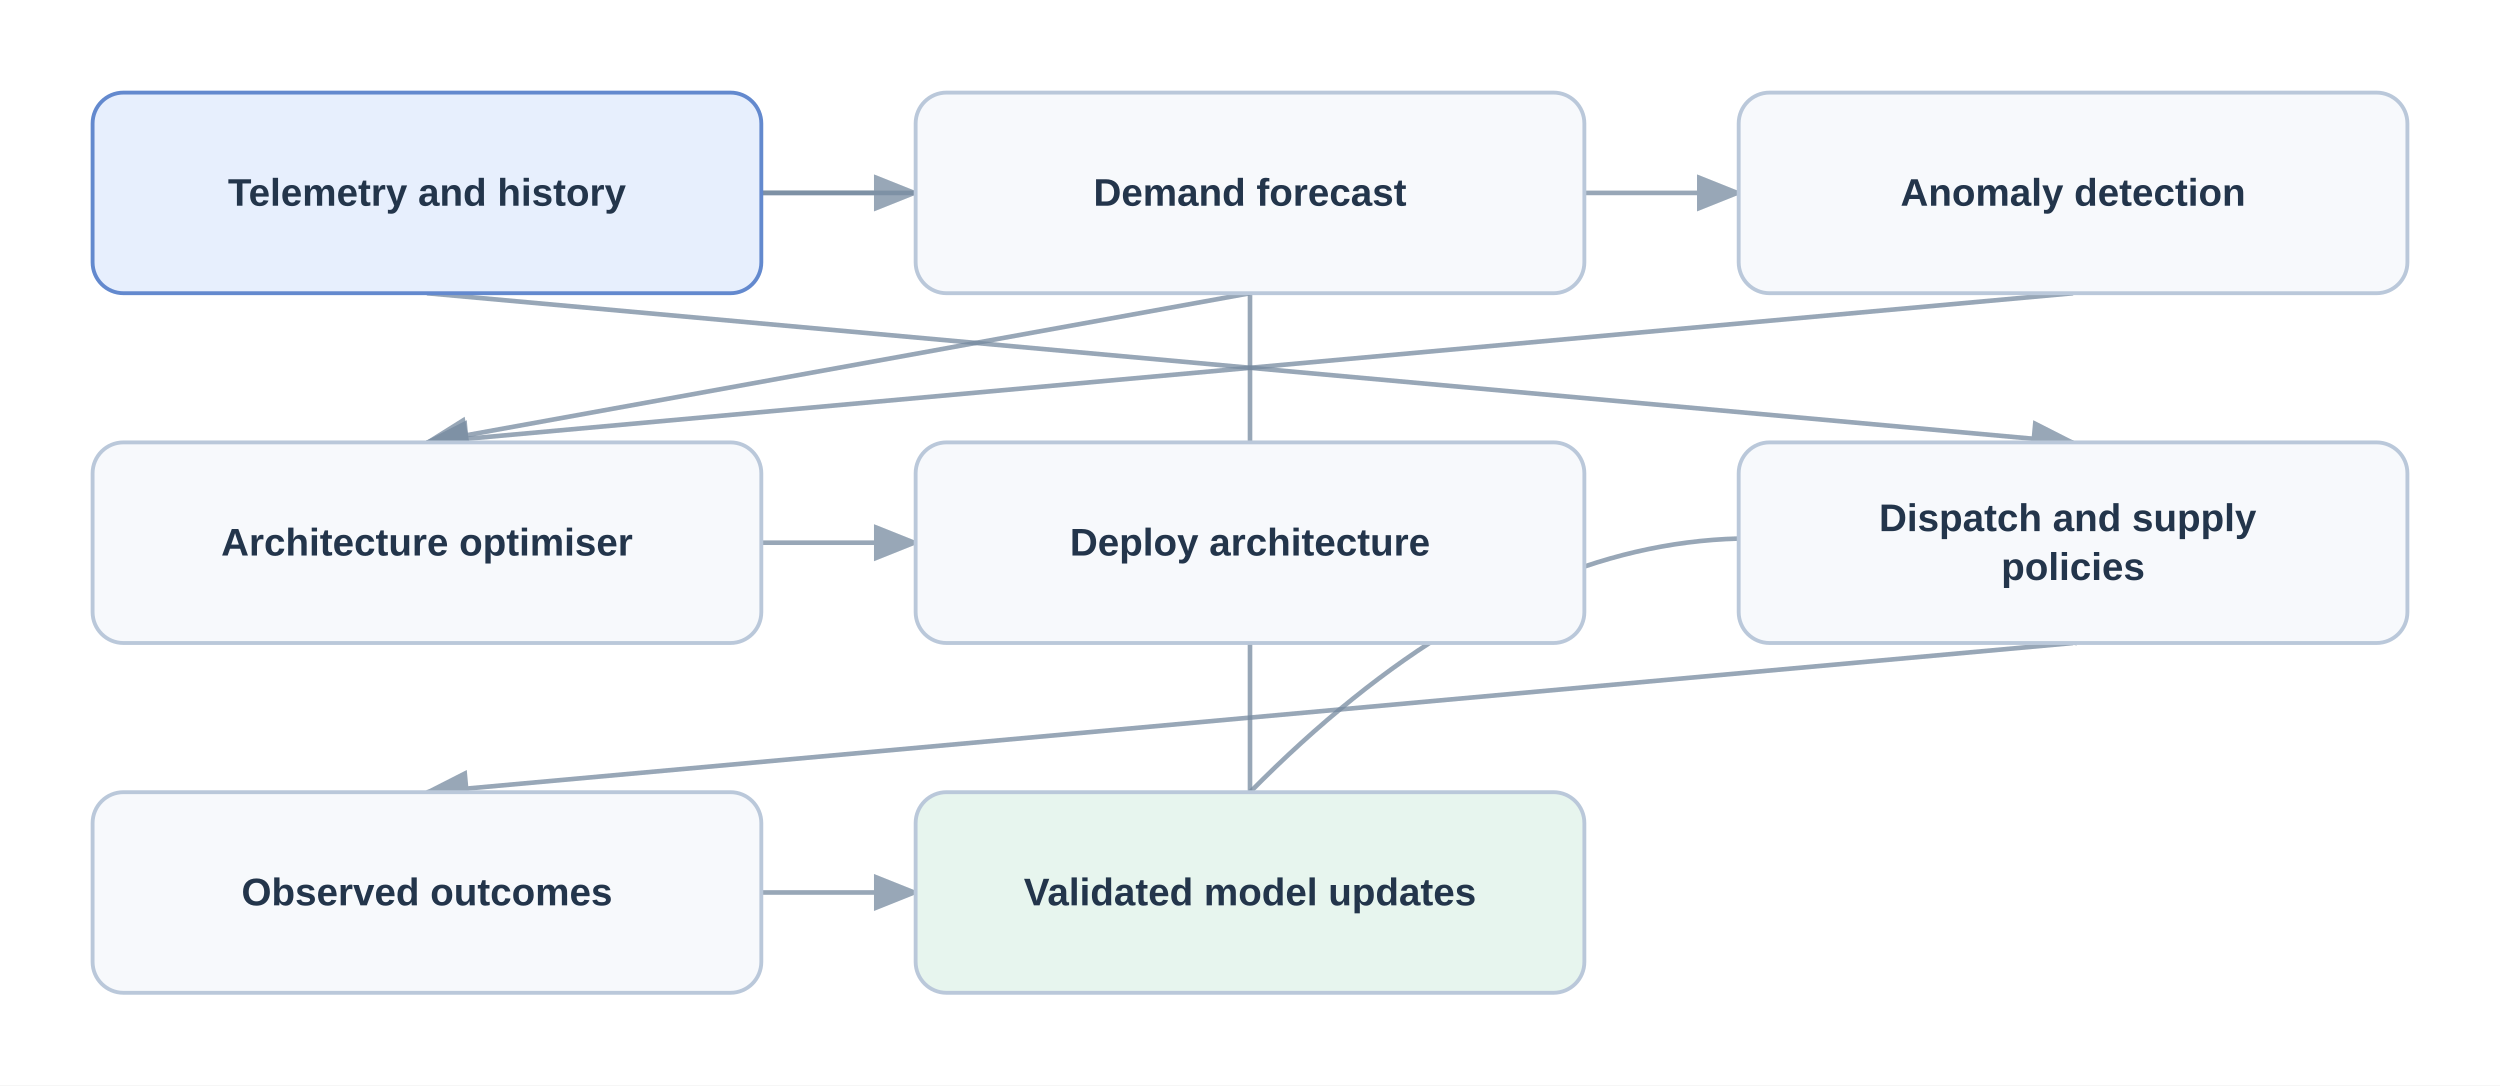
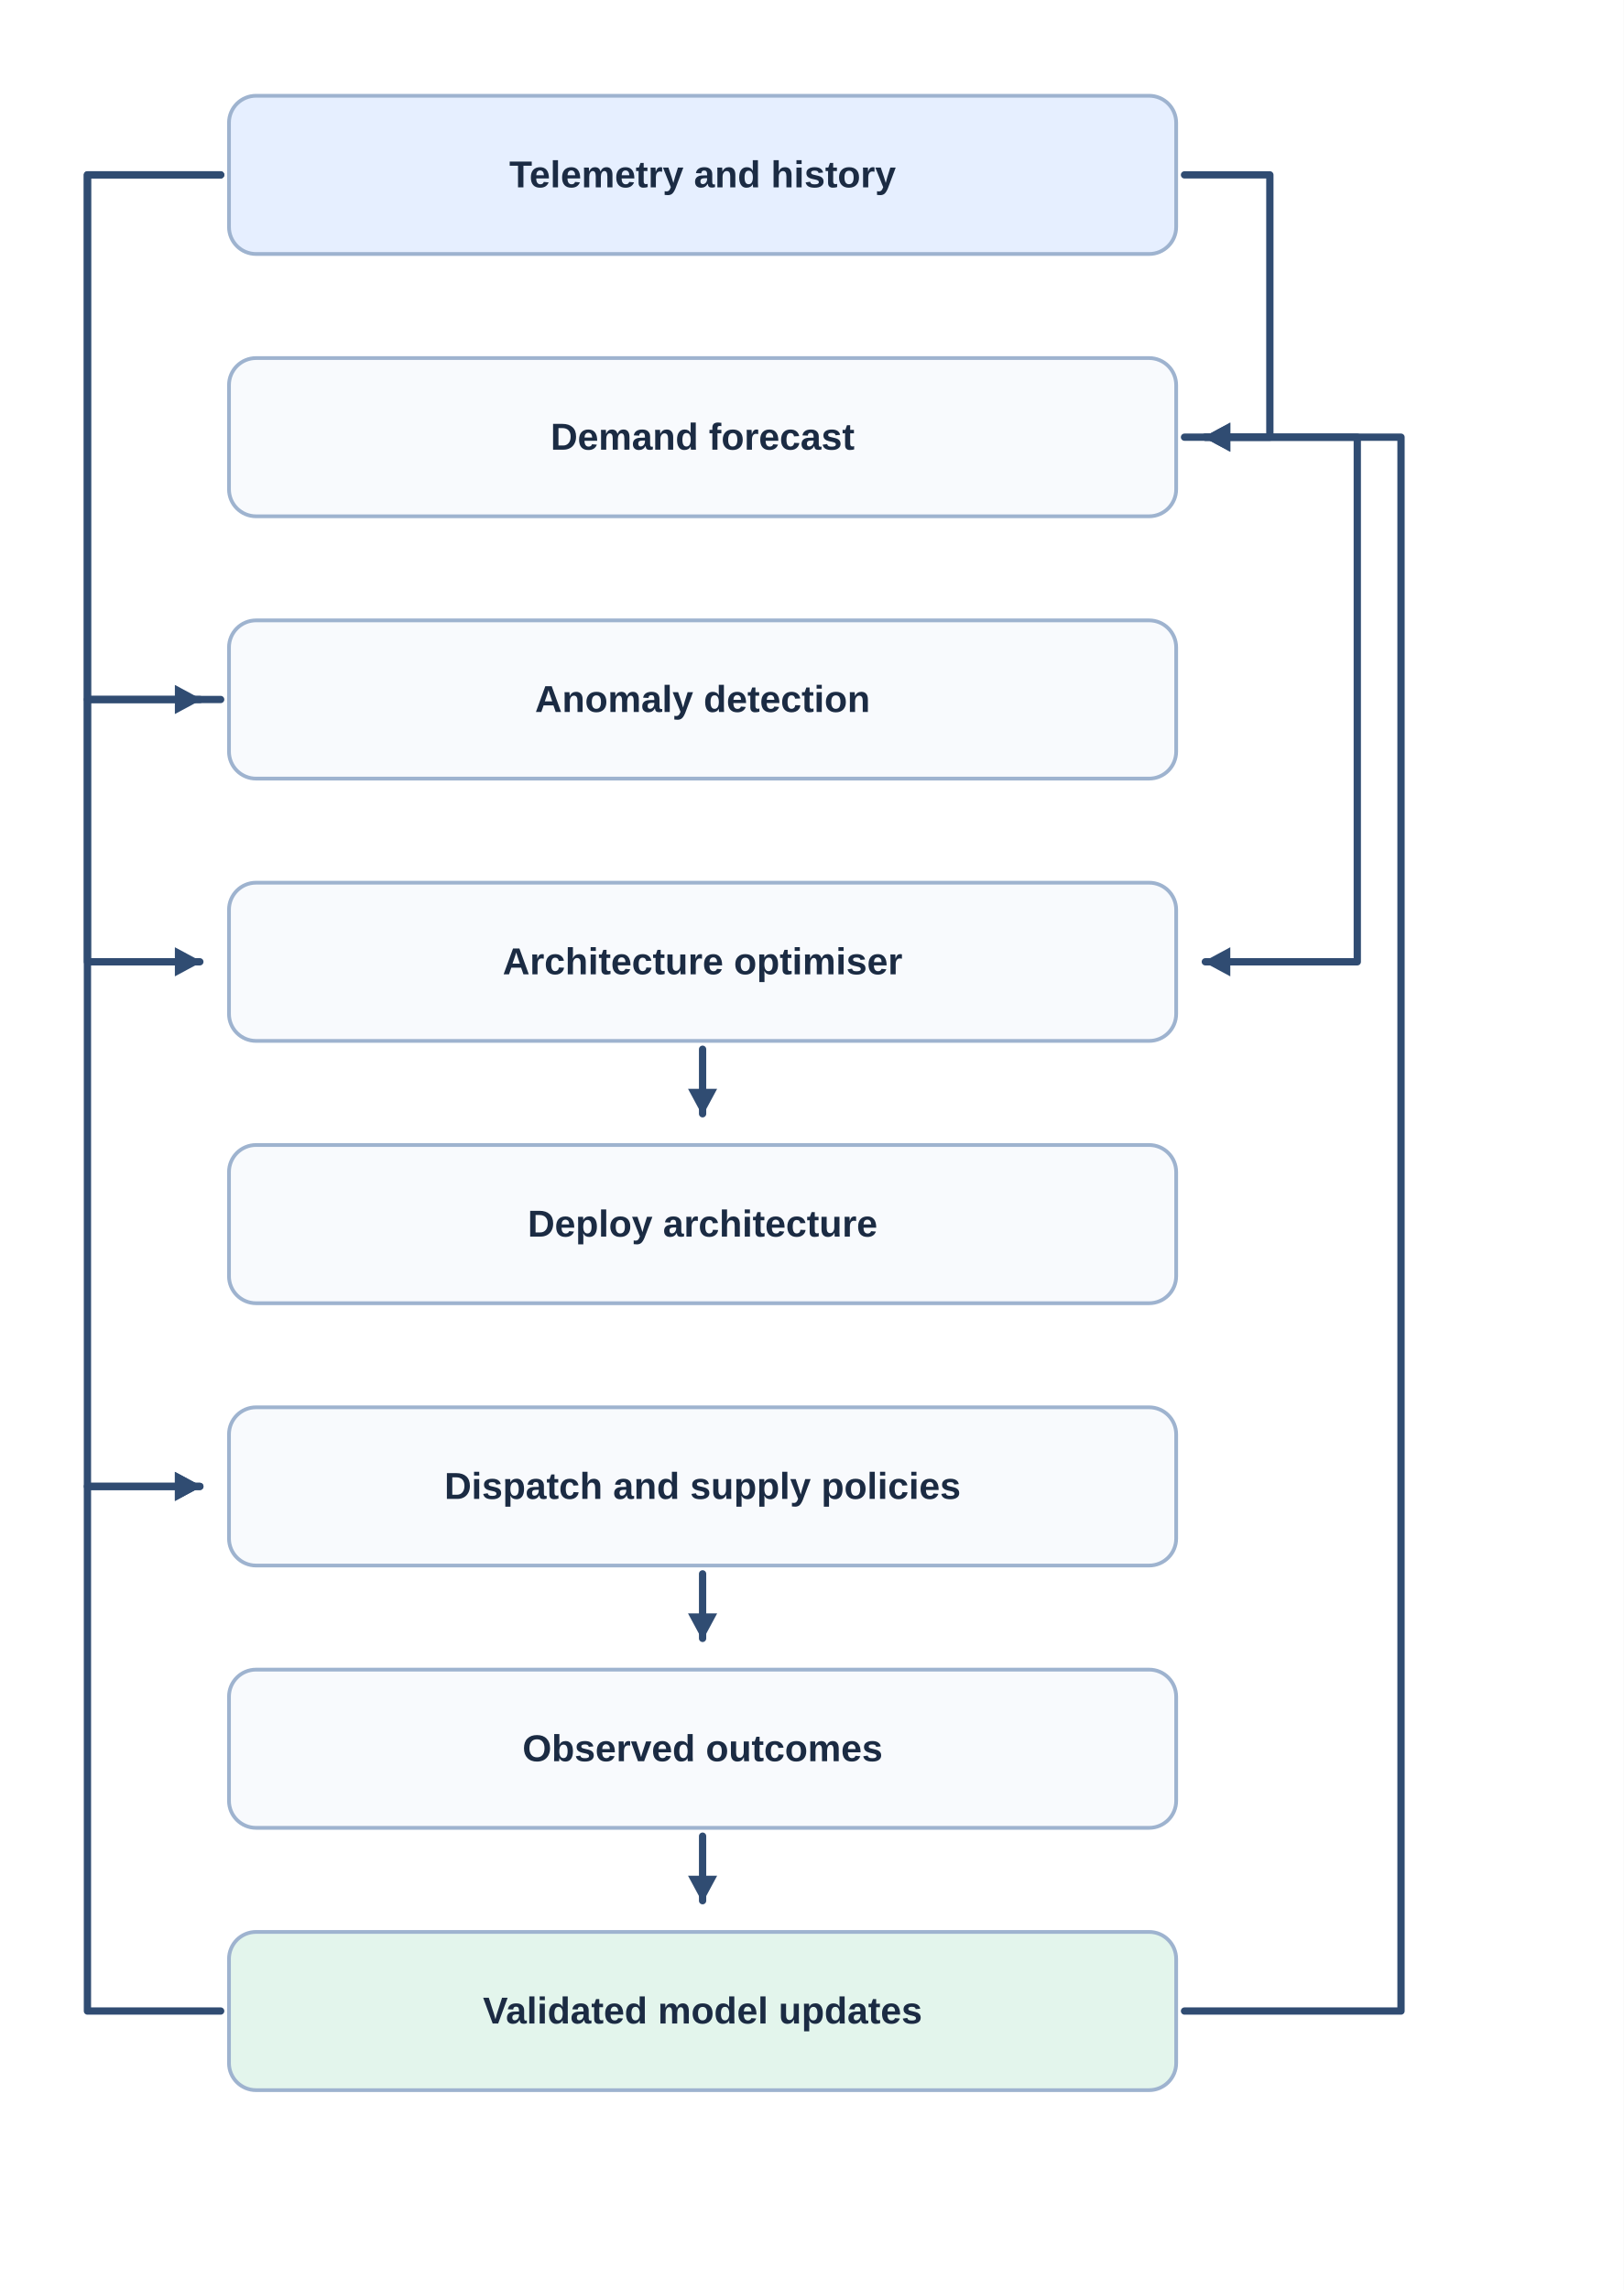
- <svg xmlns="http://www.w3.org/2000/svg" role="img" aria-label="Figure 1 Telemetry and history process diagram" viewBox="0 0 972 422" width="972" height="422">
+ <svg xmlns="http://www.w3.org/2000/svg" viewBox="0 0 780 1100" width="780" height="1100" role="img" aria-label="Figure 1: Telemetry and history">
  <defs>
-     <marker id="arrow" markerWidth="10" markerHeight="8" refX="9" refY="4" orient="auto">
-       <path d="M 0 0 L 10 4 L 0 8 Z" fill="#75899f" />
+     <marker id="arrowhead" markerUnits="userSpaceOnUse" markerWidth="16" markerHeight="16" refX="13" refY="8" orient="auto">
+       <path d="M1 1 L14 8 L1 15 Z" fill="#304c72" />
    </marker>
  </defs>
-   <rect width="100%" height="100%" fill="#ffffff" />
-   <path d="M 296 75 L 356 75" fill="none" stroke="#75899f" stroke-width="1.8" marker-end="url(#arrow)" opacity=".75" />
-   <path d="M 296 75 L 676 75" fill="none" stroke="#75899f" stroke-width="1.8" marker-end="url(#arrow)" opacity=".75" />
-   <path d="M 486 114 L 166 172" fill="none" stroke="#75899f" stroke-width="1.8" marker-end="url(#arrow)" opacity=".75" />
-   <path d="M 806 114 L 166 172" fill="none" stroke="#75899f" stroke-width="1.8" marker-end="url(#arrow)" opacity=".75" />
-   <path d="M 296 211 L 356 211" fill="none" stroke="#75899f" stroke-width="1.8" marker-end="url(#arrow)" opacity=".75" />
-   <path d="M 166 114 L 806 172" fill="none" stroke="#75899f" stroke-width="1.8" marker-end="url(#arrow)" opacity=".75" />
-   <path d="M 806 250 L 166 308" fill="none" stroke="#75899f" stroke-width="1.8" marker-end="url(#arrow)" opacity=".75" />
-   <path d="M 296 347 L 356 347" fill="none" stroke="#75899f" stroke-width="1.8" marker-end="url(#arrow)" opacity=".75" />
-   <path d="M 486 308 Q 486 10 486 114" fill="none" stroke="#75899f" stroke-width="1.8" marker-end="url(#arrow)" opacity=".75" />
-   <path d="M 486 308 Q 646 146 806 250" fill="none" stroke="#75899f" stroke-width="1.8" marker-end="url(#arrow)" opacity=".75" />
-   <rect x="36" y="36" width="260" height="78" rx="12" fill="#e7effd" stroke="#6389ce" stroke-width="1.5" />
-   <text x="166" y="80" text-anchor="middle" font-size="15" font-weight="600" font-family="Arial,Helvetica,sans-serif" fill="#23354b">
-     <tspan x="166" dy="0">Telemetry and history</tspan>
+   <rect width="100%" height="100%" fill="#fff" />
+   <path d="M569,84 H610 V210 H579" fill="none" stroke="#304c72" stroke-width="3.5" stroke-linecap="round" stroke-linejoin="round" marker-end="url(#arrowhead)" />
+   <path d="M106,84 H42 V336 H96" fill="none" stroke="#304c72" stroke-width="3.5" stroke-linecap="round" stroke-linejoin="round" marker-end="url(#arrowhead)" />
+   <path d="M569,210 H652 V462 H579" fill="none" stroke="#304c72" stroke-width="3.5" stroke-linecap="round" stroke-linejoin="round" marker-end="url(#arrowhead)" />
+   <path d="M106,336 H42 V462 H96" fill="none" stroke="#304c72" stroke-width="3.5" stroke-linecap="round" stroke-linejoin="round" marker-end="url(#arrowhead)" />
+   <path d="M337.5,504 V535" fill="none" stroke="#304c72" stroke-width="3.5" stroke-linecap="round" stroke-linejoin="round" marker-end="url(#arrowhead)" />
+   <path d="M106,84 H42 V714 H96" fill="none" stroke="#304c72" stroke-width="3.5" stroke-linecap="round" stroke-linejoin="round" marker-end="url(#arrowhead)" />
+   <path d="M337.5,756 V787" fill="none" stroke="#304c72" stroke-width="3.5" stroke-linecap="round" stroke-linejoin="round" marker-end="url(#arrowhead)" />
+   <path d="M337.5,882 V913" fill="none" stroke="#304c72" stroke-width="3.5" stroke-linecap="round" stroke-linejoin="round" marker-end="url(#arrowhead)" />
+   <path d="M569,966 H673 V210 H579" fill="none" stroke="#304c72" stroke-width="3.5" stroke-linecap="round" stroke-linejoin="round" marker-end="url(#arrowhead)" />
+   <path d="M106,966 H42 V714 H96" fill="none" stroke="#304c72" stroke-width="3.5" stroke-linecap="round" stroke-linejoin="round" marker-end="url(#arrowhead)" />
+   <rect x="110" y="46" width="455" height="76" rx="13" fill="#e6efff" stroke="#9eb3cf" stroke-width="1.8" />
+   <text x="337.5" y="90" font-family="Arial,Helvetica,sans-serif" font-size="18" font-weight="600" text-anchor="middle" fill="#1b2b43">
+     <tspan x="337.5" dy="0">Telemetry and history</tspan>
  </text>
-   <rect x="356" y="36" width="260" height="78" rx="12" fill="#f7f9fc" stroke="#bac8da" stroke-width="1.5" />
-   <text x="486" y="80" text-anchor="middle" font-size="15" font-weight="600" font-family="Arial,Helvetica,sans-serif" fill="#23354b">
-     <tspan x="486" dy="0">Demand forecast</tspan>
+   <rect x="110" y="172" width="455" height="76" rx="13" fill="#f8fafd" stroke="#9eb3cf" stroke-width="1.8" />
+   <text x="337.5" y="216" font-family="Arial,Helvetica,sans-serif" font-size="18" font-weight="600" text-anchor="middle" fill="#1b2b43">
+     <tspan x="337.5" dy="0">Demand forecast</tspan>
  </text>
-   <rect x="676" y="36" width="260" height="78" rx="12" fill="#f7f9fc" stroke="#bac8da" stroke-width="1.5" />
-   <text x="806" y="80" text-anchor="middle" font-size="15" font-weight="600" font-family="Arial,Helvetica,sans-serif" fill="#23354b">
-     <tspan x="806" dy="0">Anomaly detection</tspan>
+   <rect x="110" y="298" width="455" height="76" rx="13" fill="#f8fafd" stroke="#9eb3cf" stroke-width="1.8" />
+   <text x="337.5" y="342" font-family="Arial,Helvetica,sans-serif" font-size="18" font-weight="600" text-anchor="middle" fill="#1b2b43">
+     <tspan x="337.5" dy="0">Anomaly detection</tspan>
  </text>
-   <rect x="36" y="172" width="260" height="78" rx="12" fill="#f7f9fc" stroke="#bac8da" stroke-width="1.5" />
-   <text x="166" y="216" text-anchor="middle" font-size="15" font-weight="600" font-family="Arial,Helvetica,sans-serif" fill="#23354b">
-     <tspan x="166" dy="0">Architecture optimiser</tspan>
+   <rect x="110" y="424" width="455" height="76" rx="13" fill="#f8fafd" stroke="#9eb3cf" stroke-width="1.8" />
+   <text x="337.5" y="468" font-family="Arial,Helvetica,sans-serif" font-size="18" font-weight="600" text-anchor="middle" fill="#1b2b43">
+     <tspan x="337.5" dy="0">Architecture optimiser</tspan>
  </text>
-   <rect x="356" y="172" width="260" height="78" rx="12" fill="#f7f9fc" stroke="#bac8da" stroke-width="1.5" />
-   <text x="486" y="216" text-anchor="middle" font-size="15" font-weight="600" font-family="Arial,Helvetica,sans-serif" fill="#23354b">
-     <tspan x="486" dy="0">Deploy architecture</tspan>
+   <rect x="110" y="550" width="455" height="76" rx="13" fill="#f8fafd" stroke="#9eb3cf" stroke-width="1.8" />
+   <text x="337.5" y="594" font-family="Arial,Helvetica,sans-serif" font-size="18" font-weight="600" text-anchor="middle" fill="#1b2b43">
+     <tspan x="337.5" dy="0">Deploy architecture</tspan>
  </text>
-   <rect x="676" y="172" width="260" height="78" rx="12" fill="#f7f9fc" stroke="#bac8da" stroke-width="1.5" />
-   <text x="806" y="206.5" text-anchor="middle" font-size="15" font-weight="600" font-family="Arial,Helvetica,sans-serif" fill="#23354b">
-     <tspan x="806" dy="0">Dispatch and supply</tspan>
-     <tspan x="806" dy="19">policies</tspan>
+   <rect x="110" y="676" width="455" height="76" rx="13" fill="#f8fafd" stroke="#9eb3cf" stroke-width="1.8" />
+   <text x="337.5" y="720" font-family="Arial,Helvetica,sans-serif" font-size="18" font-weight="600" text-anchor="middle" fill="#1b2b43">
+     <tspan x="337.5" dy="0">Dispatch and supply policies</tspan>
  </text>
-   <rect x="36" y="308" width="260" height="78" rx="12" fill="#f7f9fc" stroke="#bac8da" stroke-width="1.5" />
-   <text x="166" y="352" text-anchor="middle" font-size="15" font-weight="600" font-family="Arial,Helvetica,sans-serif" fill="#23354b">
-     <tspan x="166" dy="0">Observed outcomes</tspan>
+   <rect x="110" y="802" width="455" height="76" rx="13" fill="#f8fafd" stroke="#9eb3cf" stroke-width="1.8" />
+   <text x="337.5" y="846" font-family="Arial,Helvetica,sans-serif" font-size="18" font-weight="600" text-anchor="middle" fill="#1b2b43">
+     <tspan x="337.5" dy="0">Observed outcomes</tspan>
  </text>
-   <rect x="356" y="308" width="260" height="78" rx="12" fill="#e7f5ee" stroke="#bac8da" stroke-width="1.5" />
-   <text x="486" y="352" text-anchor="middle" font-size="15" font-weight="600" font-family="Arial,Helvetica,sans-serif" fill="#23354b">
-     <tspan x="486" dy="0">Validated model updates</tspan>
+   <rect x="110" y="928" width="455" height="76" rx="13" fill="#e3f5ec" stroke="#9eb3cf" stroke-width="1.8" />
+   <text x="337.5" y="972" font-family="Arial,Helvetica,sans-serif" font-size="18" font-weight="600" text-anchor="middle" fill="#1b2b43">
+     <tspan x="337.5" dy="0">Validated model updates</tspan>
  </text>
</svg>
